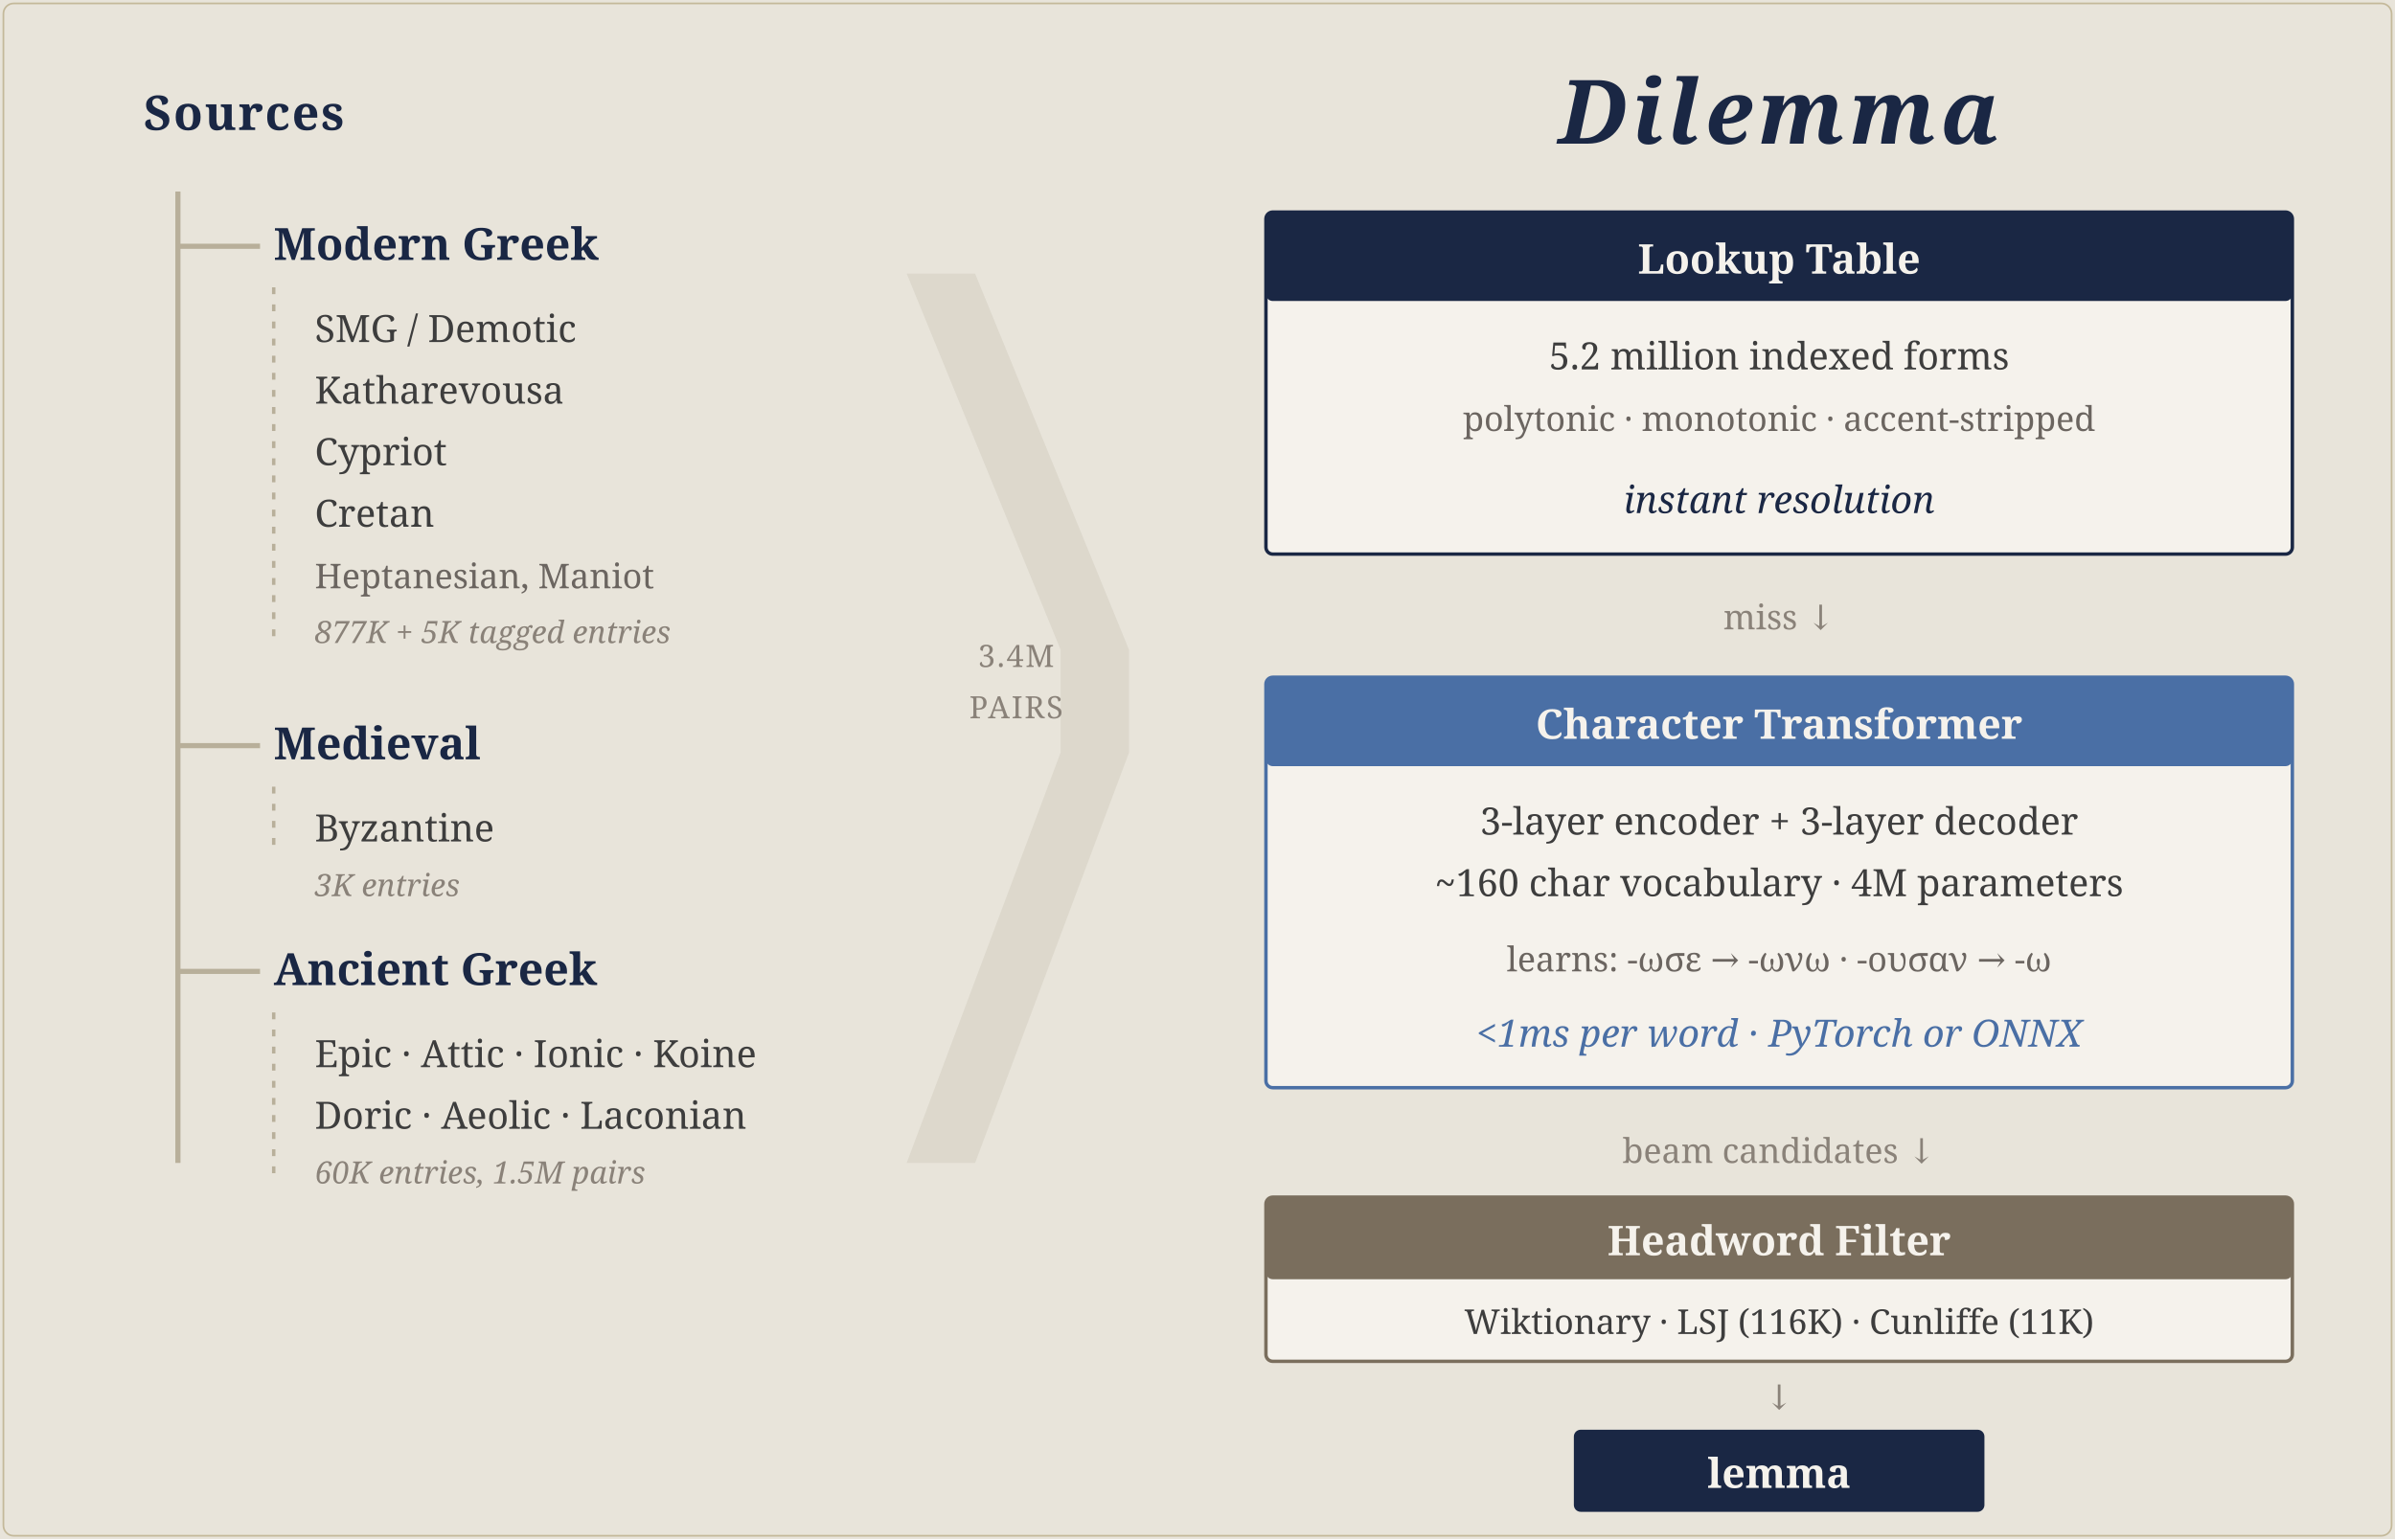
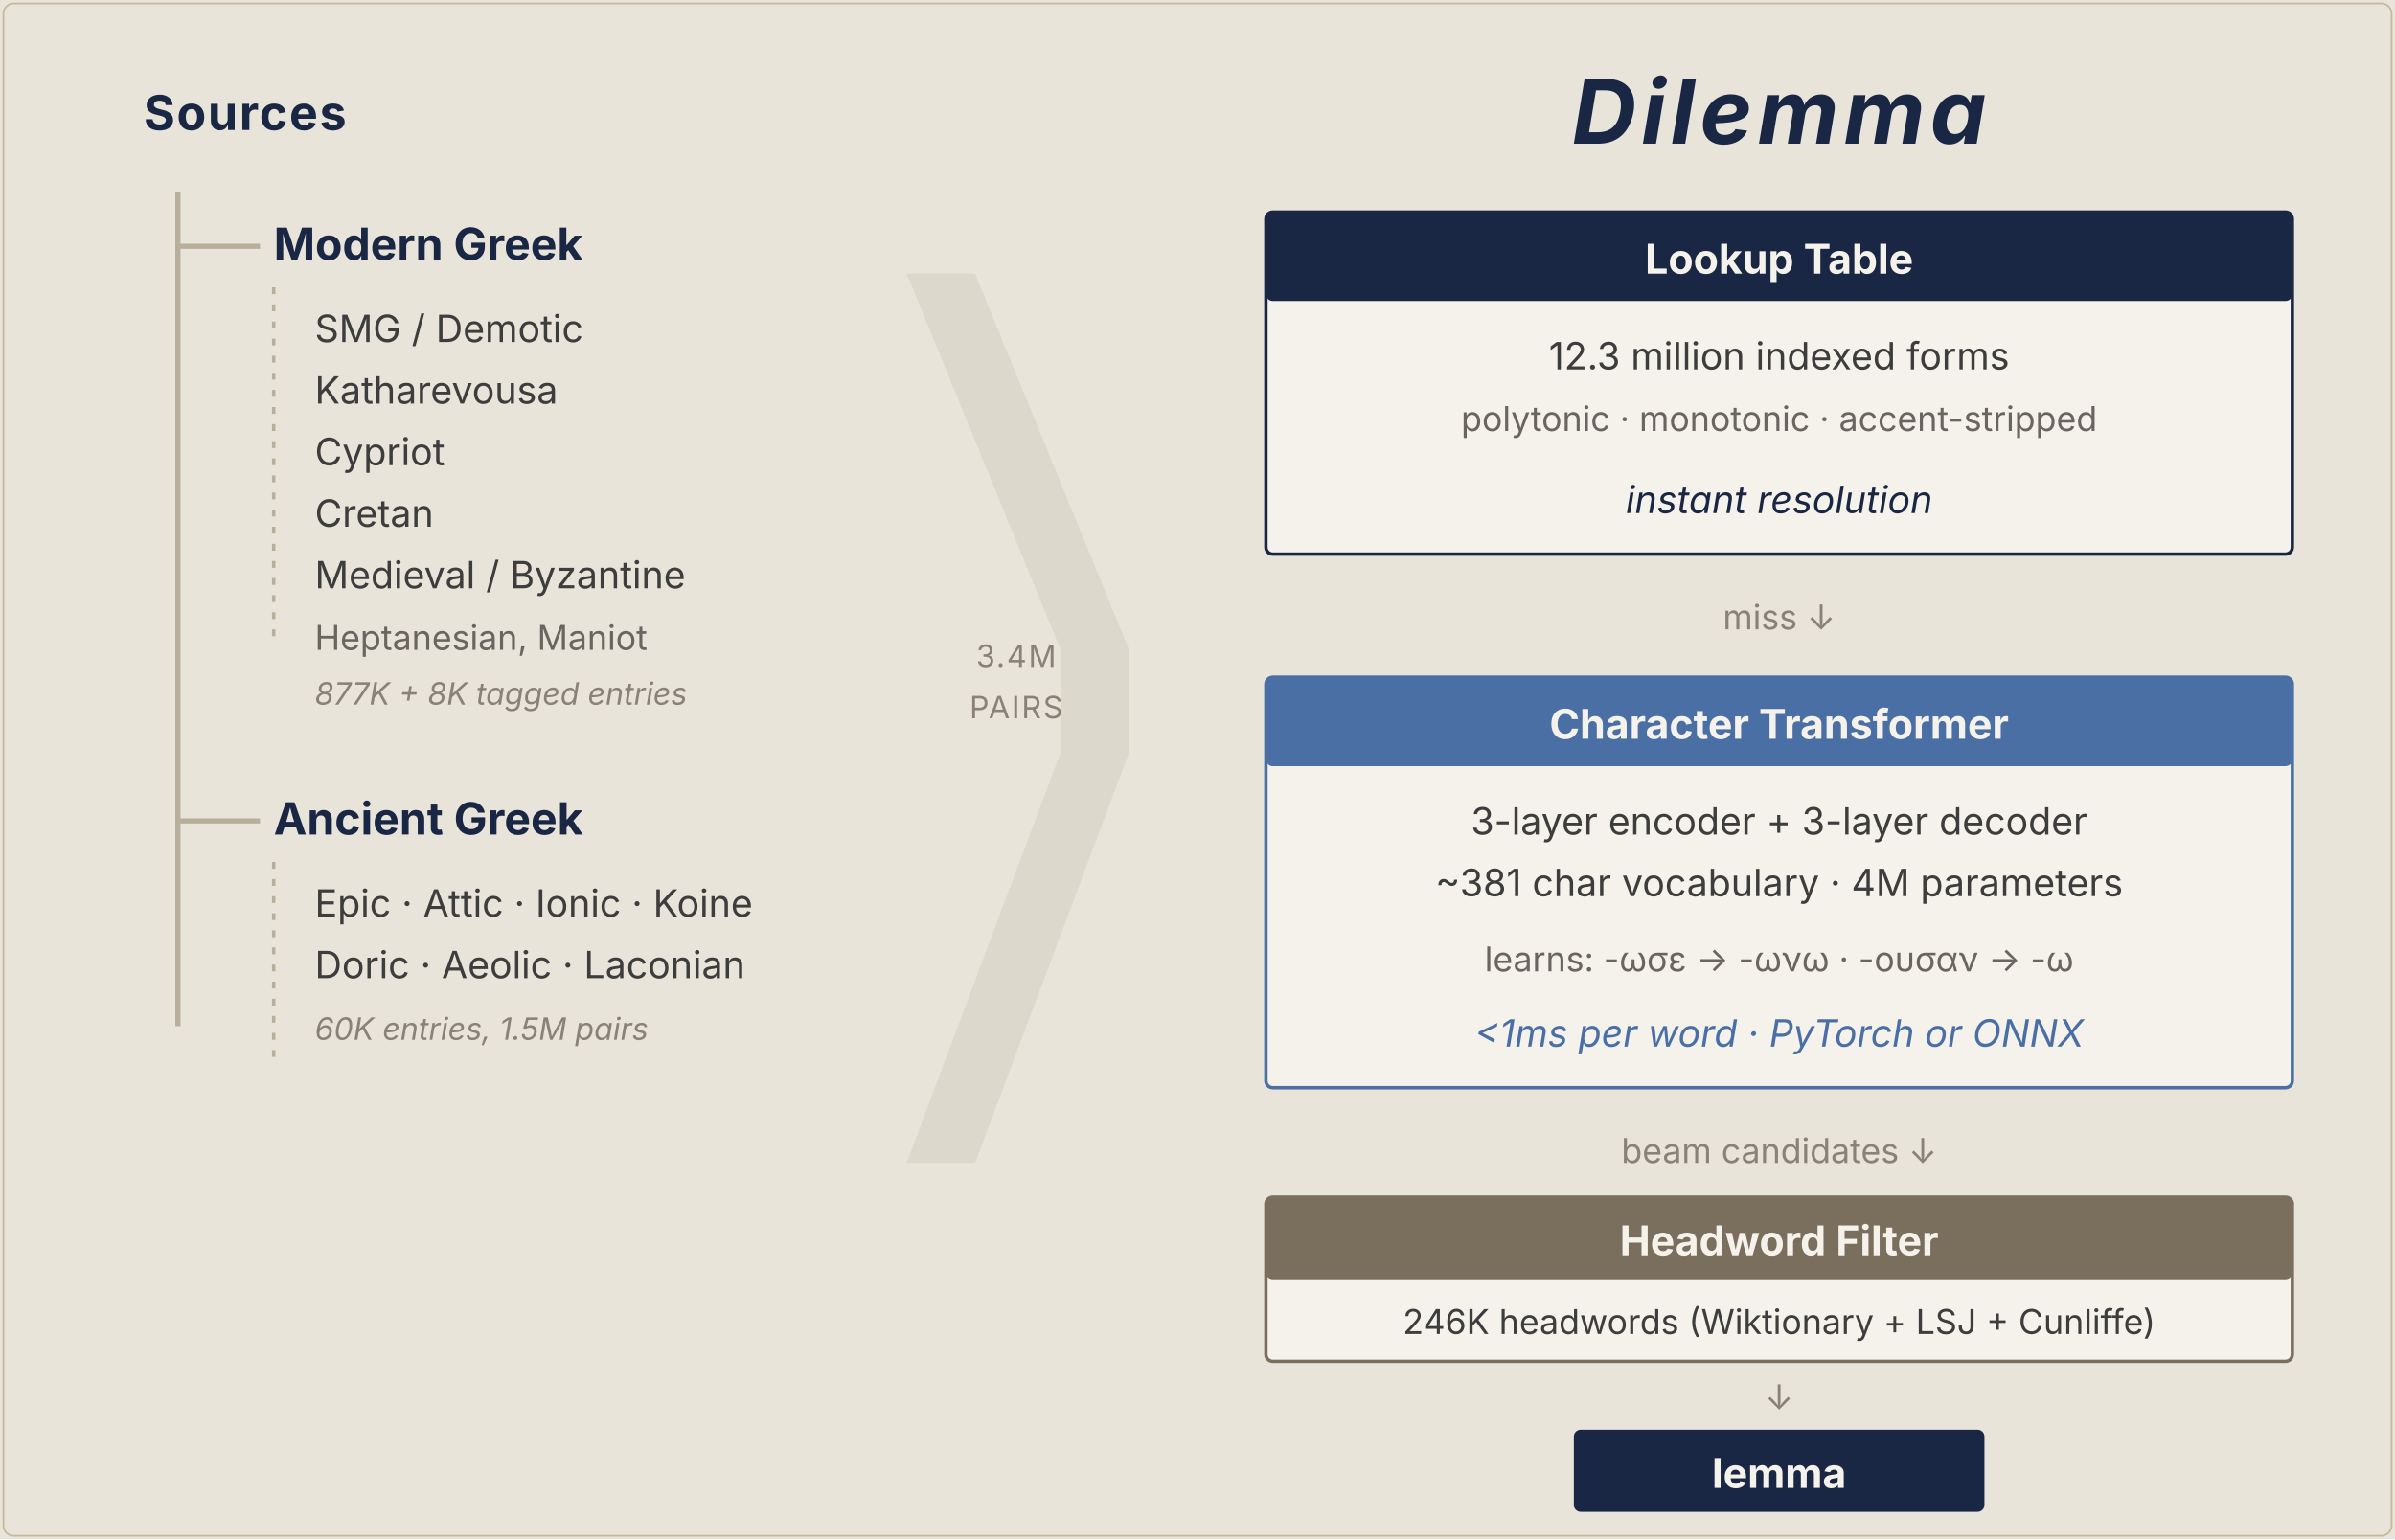
- <svg xmlns="http://www.w3.org/2000/svg" viewBox="0 0 700 450" font-family="'Didot','Bodoni MT','GFS Didot',Georgia,serif">
+ <svg xmlns="http://www.w3.org/2000/svg" viewBox="0 0 700 450" font-family="'Inter','Helvetica Neue',Arial,sans-serif">
  <rect width="700" height="450" fill="#e8e4da" />
  <rect x="1" y="1" width="698" height="448" rx="3" fill="none" stroke="#c4b99a" stroke-width="0.5" />
  <text x="42" y="38" fill="#1a2744" font-size="14" font-weight="700" letter-spacing="0.5">Sources</text>
-   <line x1="52" y1="56" x2="52" y2="340" stroke="#b8af9a" stroke-width="1.5" />
+   <line x1="52" y1="56" x2="52" y2="300" stroke="#b8af9a" stroke-width="1.5" />
  <line x1="52" y1="72" x2="76" y2="72" stroke="#b8af9a" stroke-width="1.5" />
  <text x="80" y="76" fill="#1a2744" font-size="13" font-weight="700">Modern Greek</text>
  <line x1="80" y1="84" x2="80" y2="186" stroke="#b8af9a" stroke-width="1" stroke-dasharray="2,3" />
  <text x="92" y="100" fill="#3d3d3d" font-size="11">SMG / Demotic</text>
  <text x="92" y="118" fill="#3d3d3d" font-size="11">Katharevousa</text>
  <text x="92" y="136" fill="#3d3d3d" font-size="11">Cypriot</text>
  <text x="92" y="154" fill="#3d3d3d" font-size="11">Cretan</text>
-   <text x="92" y="172" fill="#6b6560" font-size="10">Heptanesian, Maniot</text>
-   <text x="92" y="188" fill="#8a8279" font-size="9" font-style="italic">877K + 5K tagged entries</text>
-   <line x1="52" y1="218" x2="76" y2="218" stroke="#b8af9a" stroke-width="1.5" />
-   <text x="80" y="222" fill="#1a2744" font-size="13" font-weight="700">Medieval</text>
-   <line x1="80" y1="230" x2="80" y2="248" stroke="#b8af9a" stroke-width="1" stroke-dasharray="2,3" />
-   <text x="92" y="246" fill="#3d3d3d" font-size="11">Byzantine</text>
-   <text x="92" y="262" fill="#8a8279" font-size="9" font-style="italic">3K entries</text>
-   <line x1="52" y1="284" x2="76" y2="284" stroke="#b8af9a" stroke-width="1.5" />
-   <text x="80" y="288" fill="#1a2744" font-size="13" font-weight="700">Ancient Greek</text>
-   <line x1="80" y1="296" x2="80" y2="346" stroke="#b8af9a" stroke-width="1" stroke-dasharray="2,3" />
-   <text x="92" y="312" fill="#3d3d3d" font-size="11">Epic · Attic · Ionic · Koine</text>
-   <text x="92" y="330" fill="#3d3d3d" font-size="11">Doric · Aeolic · Laconian</text>
-   <text x="92" y="346" fill="#8a8279" font-size="9" font-style="italic">60K entries, 1.5M pairs</text>
+   <text x="92" y="172" fill="#3d3d3d" font-size="11">Medieval / Byzantine</text>
+   <text x="92" y="190" fill="#6b6560" font-size="10">Heptanesian, Maniot</text>
+   <text x="92" y="206" fill="#8a8279" font-size="9" font-style="italic">877K + 8K tagged entries</text>
+   <line x1="52" y1="240" x2="76" y2="240" stroke="#b8af9a" stroke-width="1.5" />
+   <text x="80" y="244" fill="#1a2744" font-size="13" font-weight="700">Ancient Greek</text>
+   <line x1="80" y1="252" x2="80" y2="310" stroke="#b8af9a" stroke-width="1" stroke-dasharray="2,3" />
+   <text x="92" y="268" fill="#3d3d3d" font-size="11">Epic · Attic · Ionic · Koine</text>
+   <text x="92" y="286" fill="#3d3d3d" font-size="11">Doric · Aeolic · Laconian</text>
+   <text x="92" y="304" fill="#8a8279" font-size="9" font-style="italic">60K entries, 1.5M pairs</text>
  <path d="M265,80 L310,190 L310,220 L265,340 L285,340 L330,220 L330,190 L285,80 Z" fill="#d5d0c3" opacity="0.6" />
  <text x="297" y="195" text-anchor="middle" fill="#8a8279" font-size="9" letter-spacing="0.5">3.4M</text>
  <text x="297" y="210" text-anchor="middle" fill="#8a8279" font-size="9" letter-spacing="0.5">PAIRS</text>
  <text x="520" y="42" text-anchor="middle" fill="#1a2744" font-size="26" font-weight="700" font-style="italic" letter-spacing="1.5">Dilemma</text>
  <rect x="370" y="62" width="300" height="100" rx="2" fill="#f5f2ec" stroke="#1a2744" stroke-width="1" />
  <rect x="370" y="62" width="300" height="26" rx="2" fill="#1a2744" />
  <text x="520" y="80" text-anchor="middle" fill="#f5f2ec" font-size="12" font-weight="700">Lookup Table</text>
-   <text x="520" y="108" text-anchor="middle" fill="#3d3d3d" font-size="11">5.2 million indexed forms</text>
+   <text x="520" y="108" text-anchor="middle" fill="#3d3d3d" font-size="11">12.3 million indexed forms</text>
  <text x="520" y="126" text-anchor="middle" fill="#6b6560" font-size="10">polytonic · monotonic · accent-stripped</text>
  <text x="520" y="150" text-anchor="middle" fill="#1a2744" font-size="11" font-style="italic">instant resolution</text>
  <text x="520" y="184" text-anchor="middle" fill="#8a8279" font-size="10">miss ↓</text>
  <rect x="370" y="198" width="300" height="120" rx="2" fill="#f5f2ec" stroke="#4a6fa5" stroke-width="1" />
  <rect x="370" y="198" width="300" height="26" rx="2" fill="#4a6fa5" />
  <text x="520" y="216" text-anchor="middle" fill="#f5f2ec" font-size="12" font-weight="700">Character Transformer</text>
  <text x="520" y="244" text-anchor="middle" fill="#3d3d3d" font-size="11">3-layer encoder + 3-layer decoder</text>
-   <text x="520" y="262" text-anchor="middle" fill="#3d3d3d" font-size="11">~160 char vocabulary · 4M parameters</text>
+   <text x="520" y="262" text-anchor="middle" fill="#3d3d3d" font-size="11">~381 char vocabulary · 4M parameters</text>
  <text x="520" y="284" text-anchor="middle" fill="#6b6560" font-size="10">learns: -ωσε → -ωνω · -ουσαν → -ω</text>
  <text x="520" y="306" text-anchor="middle" fill="#4a6fa5" font-size="11" font-style="italic">&lt;1ms per word · PyTorch or ONNX</text>
  <text x="520" y="340" text-anchor="middle" fill="#8a8279" font-size="10">beam candidates ↓</text>
  <rect x="370" y="350" width="300" height="48" rx="2" fill="#f5f2ec" stroke="#7a6e5d" stroke-width="1" />
  <rect x="370" y="350" width="300" height="24" rx="2" fill="#7a6e5d" />
  <text x="520" y="367" text-anchor="middle" fill="#f5f2ec" font-size="12" font-weight="700">Headword Filter</text>
-   <text x="520" y="390" text-anchor="middle" fill="#3d3d3d" font-size="10">Wiktionary · LSJ (116K) · Cunliffe (11K)</text>
+   <text x="520" y="390" text-anchor="middle" fill="#3d3d3d" font-size="10">246K headwords (Wiktionary + LSJ + Cunliffe)</text>
  <text x="520" y="412" text-anchor="middle" fill="#8a8279" font-size="10">↓</text>
  <rect x="460" y="418" width="120" height="24" rx="2" fill="#1a2744" />
  <text x="520" y="435" text-anchor="middle" fill="#f5f2ec" font-size="12" font-weight="700">lemma</text>
</svg>
